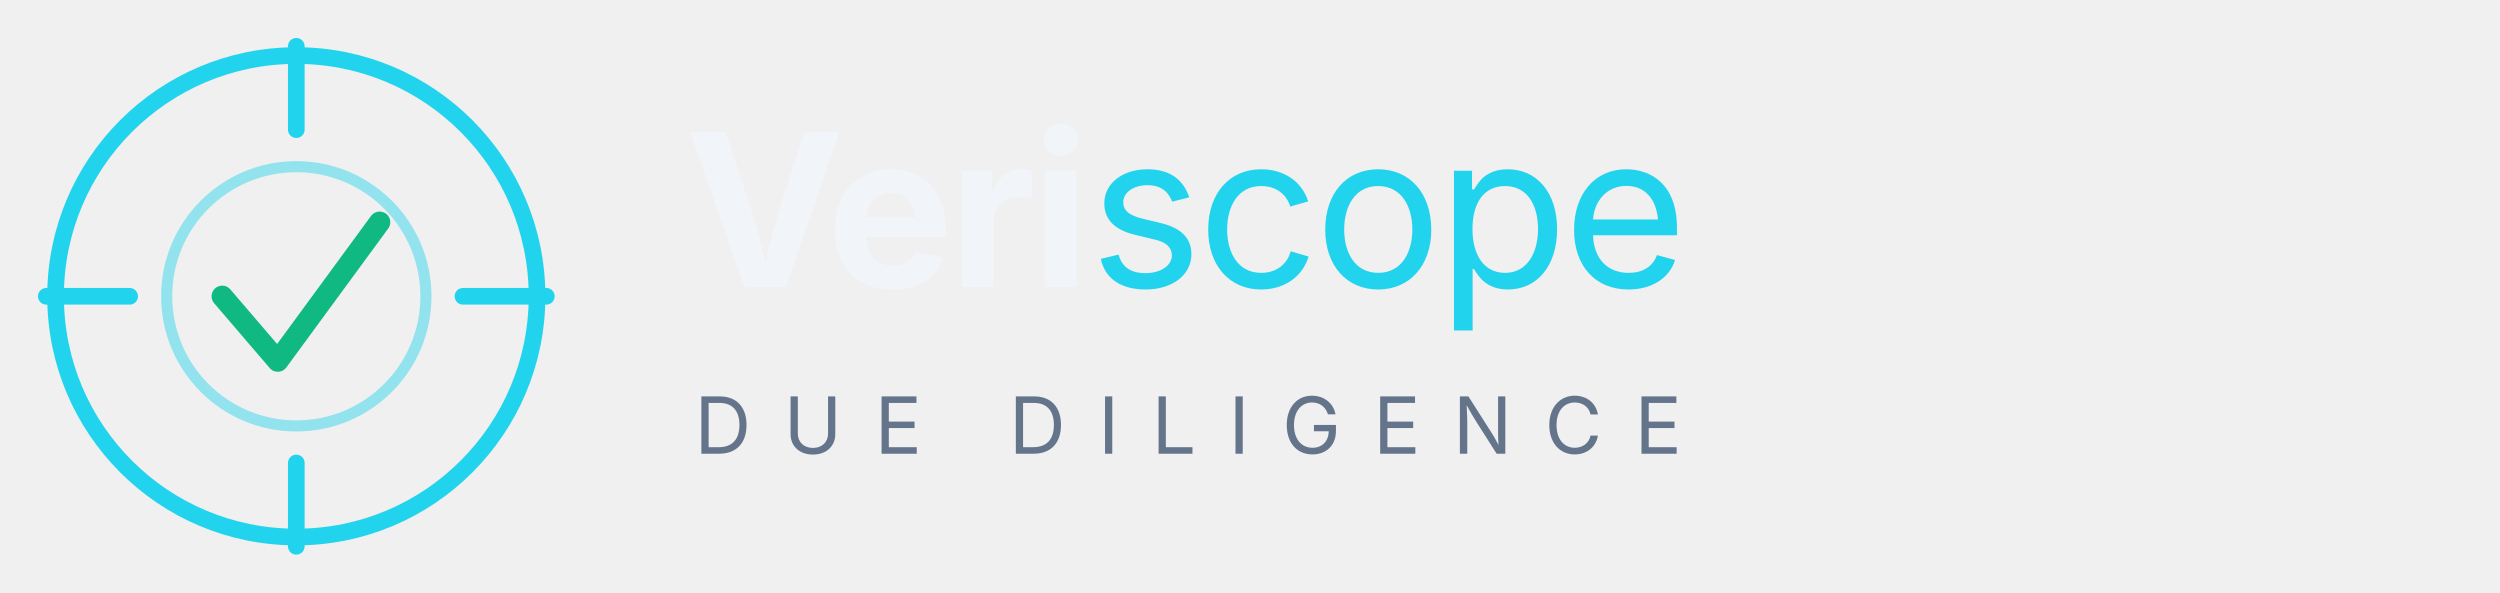
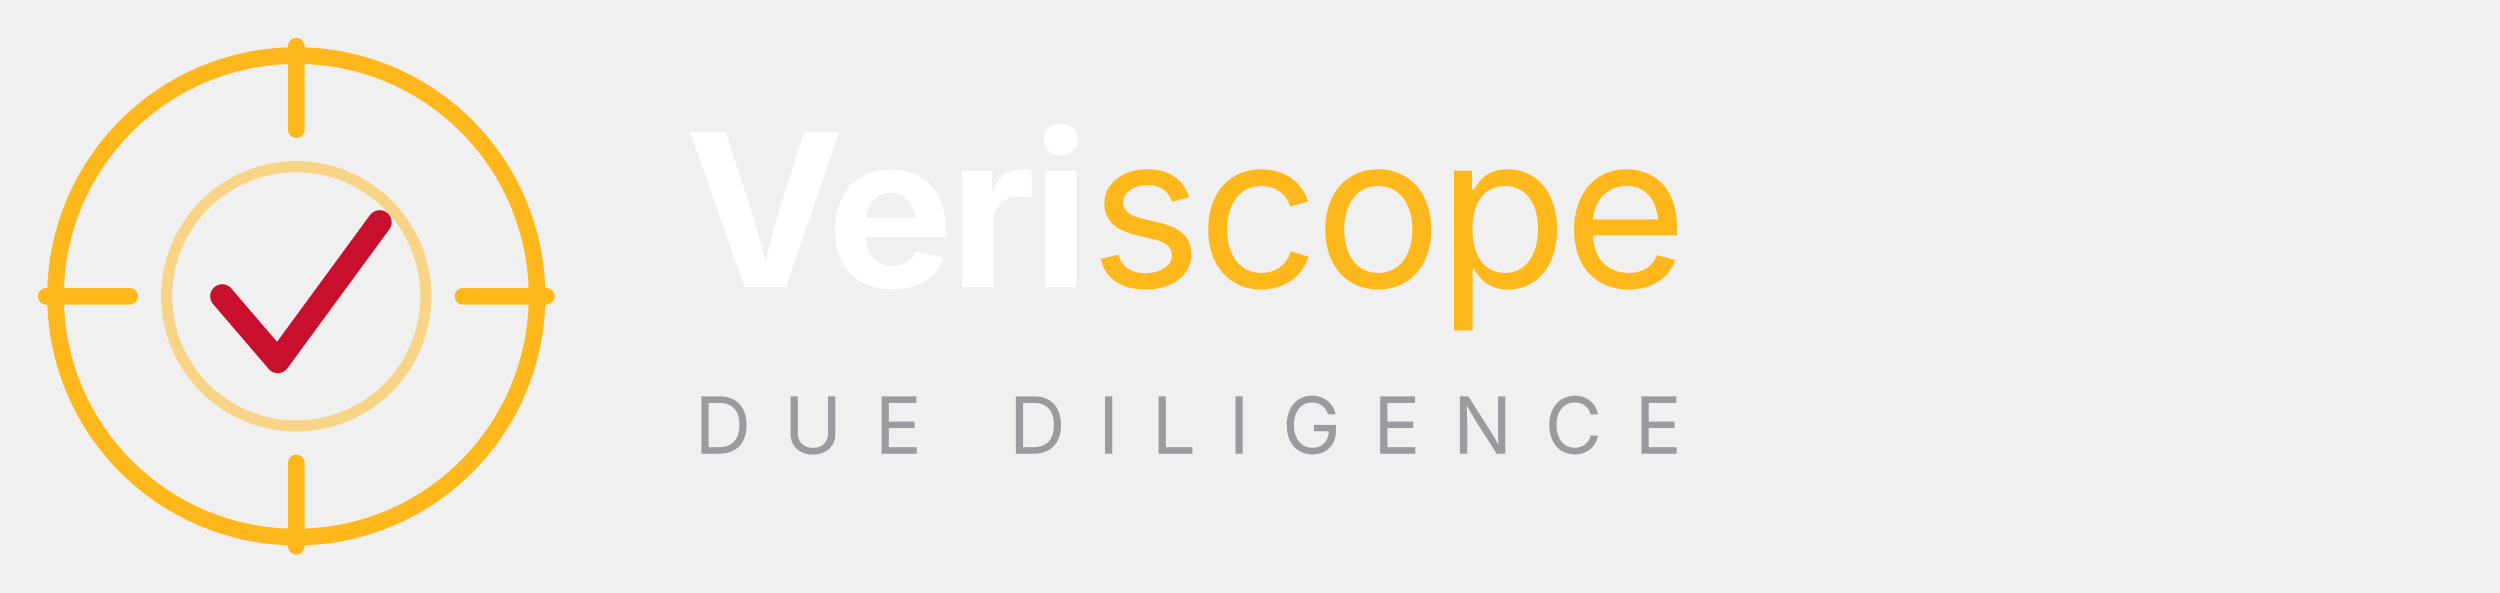
<svg xmlns="http://www.w3.org/2000/svg" viewBox="0 0 270 64">
-   <circle cx="32" cy="32" r="26" fill="none" stroke="#22d3ee" stroke-width="1.8" />
-   <circle cx="32" cy="32" r="14" fill="none" stroke="#22d3ee" stroke-width="1.2" opacity="0.45" />
-   <line x1="32" y1="5" x2="32" y2="14" stroke="#22d3ee" stroke-width="1.8" stroke-linecap="round" />
-   <line x1="32" y1="50" x2="32" y2="59" stroke="#22d3ee" stroke-width="1.8" stroke-linecap="round" />
-   <line x1="5" y1="32" x2="14" y2="32" stroke="#22d3ee" stroke-width="1.8" stroke-linecap="round" />
-   <line x1="50" y1="32" x2="59" y2="32" stroke="#22d3ee" stroke-width="1.8" stroke-linecap="round" />
-   <path d="M 24 32 L 30 39 L 41 24" fill="none" stroke="#10b981" stroke-width="2.3" stroke-linecap="round" stroke-linejoin="round" />
-   <text x="74" y="31" font-family="'Segoe UI', Inter, Arial, sans-serif" font-size="23" font-weight="700" fill="#f1f5f9" letter-spacing="-0.5">Veri<tspan fill="#22d3ee" font-weight="400">scope</tspan>
+   <circle cx="32" cy="32" r="26" fill="none" stroke="#FFB81C" stroke-width="1.8" />
+   <circle cx="32" cy="32" r="14" fill="none" stroke="#FFB81C" stroke-width="1.2" opacity="0.5" />
+   <line x1="32" y1="5" x2="32" y2="14" stroke="#FFB81C" stroke-width="1.8" stroke-linecap="round" />
+   <line x1="32" y1="50" x2="32" y2="59" stroke="#FFB81C" stroke-width="1.8" stroke-linecap="round" />
+   <line x1="5" y1="32" x2="14" y2="32" stroke="#FFB81C" stroke-width="1.8" stroke-linecap="round" />
+   <line x1="50" y1="32" x2="59" y2="32" stroke="#FFB81C" stroke-width="1.8" stroke-linecap="round" />
+   <path d="M 24 32 L 30 39 L 41 24" fill="none" stroke="#C8102E" stroke-width="2.6" stroke-linecap="round" stroke-linejoin="round" />
+   <text x="74" y="31" font-family="'Segoe UI', Inter, Arial, sans-serif" font-size="23" font-weight="700" fill="#FFFFFF" letter-spacing="-0.5">Veri<tspan fill="#FFB81C" font-weight="400">scope</tspan>
  </text>
-   <text x="75" y="49" font-family="'Segoe UI', Inter, Arial, sans-serif" font-size="8.5" fill="#64748b" letter-spacing="3.5">DUE DILIGENCE</text>
+   <text x="75" y="49" font-family="'Segoe UI', Inter, Arial, sans-serif" font-size="8.5" fill="#9A9A9F" letter-spacing="3.5">DUE DILIGENCE</text>
</svg>
